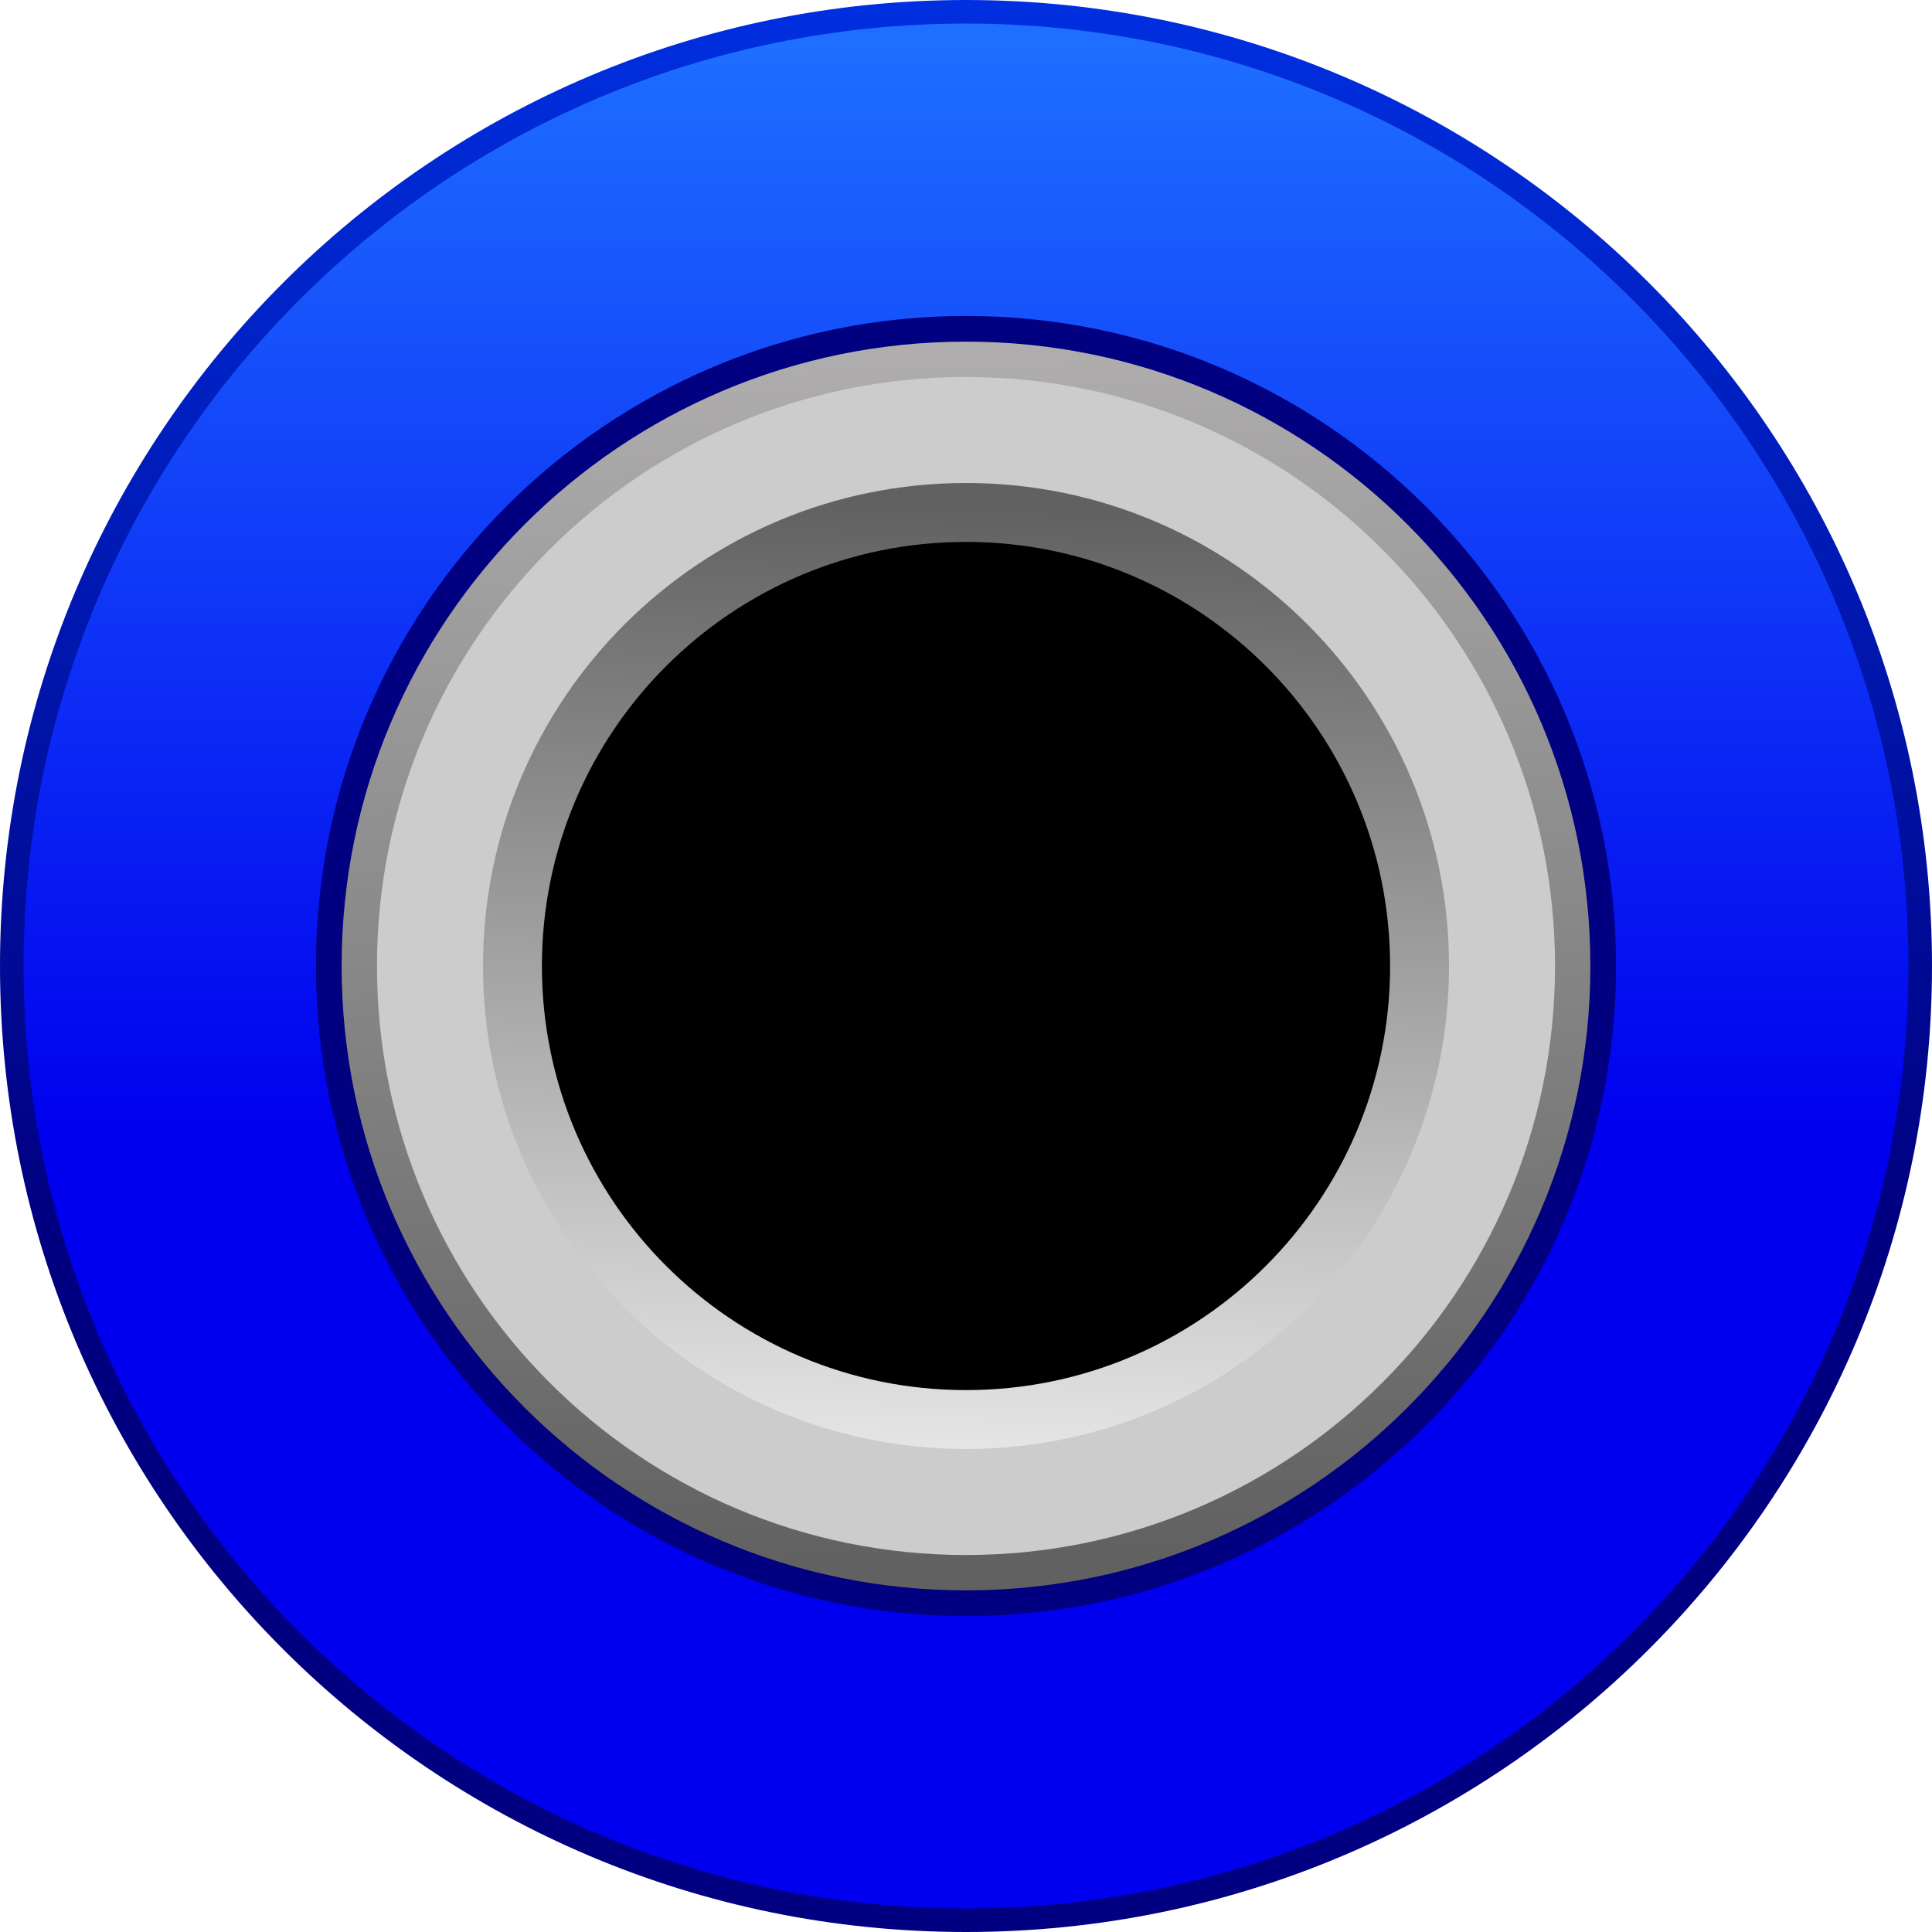
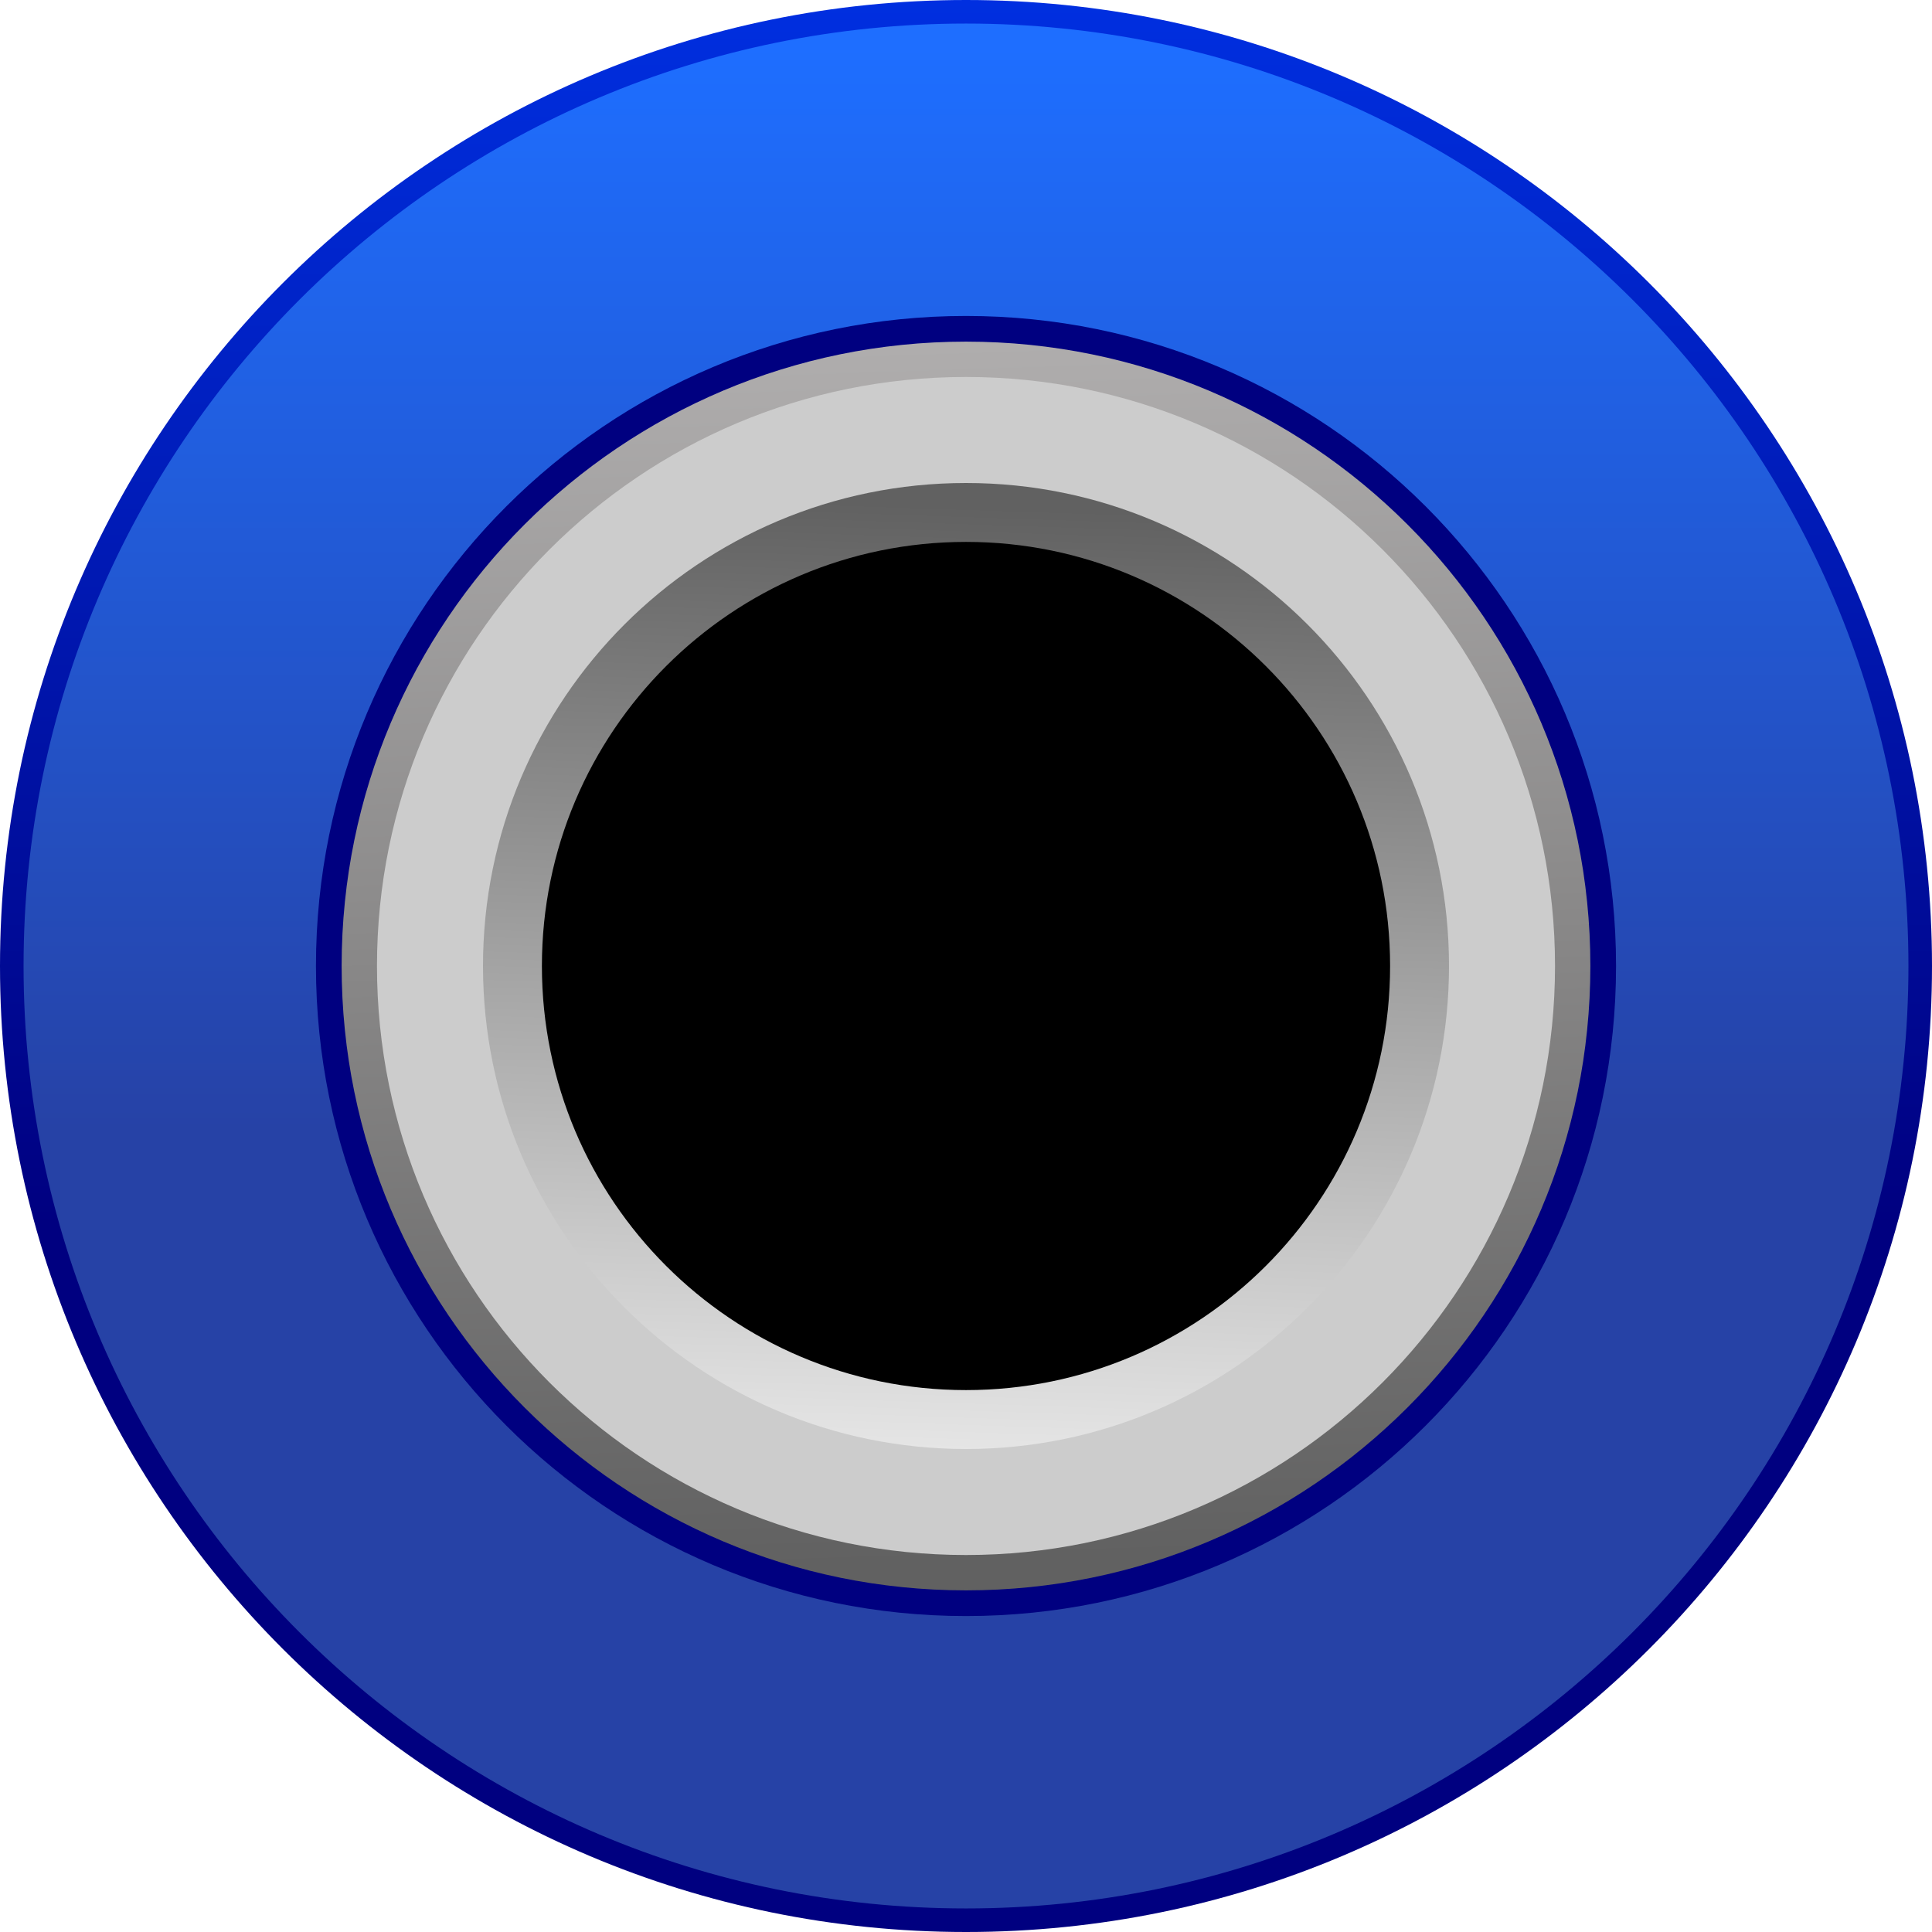
<svg xmlns="http://www.w3.org/2000/svg" xmlns:xlink="http://www.w3.org/1999/xlink" width="8.2mm" height="8.2mm" viewBox="0 0 8.2 8.2" version="1.1" id="svg826">
  <defs id="defs820">
    <linearGradient id="linearGradient852">
-       <stop style="stop-color:#0000ee;stop-opacity:1" offset="0" id="stop848" />
+       <stop style="stop-color:#2642a6;stop-opacity:1" offset="0" id="stop848" />
      <stop style="stop-color:#1e6eff;stop-opacity:1" offset="1" id="stop850" />
    </linearGradient>
    <linearGradient id="linearGradient836">
      <stop style="stop-color:#000080;stop-opacity:1;" offset="0" id="stop832" />
      <stop style="stop-color:#002fe0;stop-opacity:1" offset="1" id="stop834" />
    </linearGradient>
    <linearGradient xlink:href="#linearGradient866" id="linearGradient874" gradientUnits="userSpaceOnUse" x1="4.2" y1="290" x2="4" y2="296" gradientTransform="matrix(0.8688525,0,0,0.8688525,0.5376992,-547.387)" />
    <linearGradient id="linearGradient866">
      <stop style="stop-color:#616161;stop-opacity:1" offset="0" id="stop862" />
      <stop style="stop-color:#b0aeae;stop-opacity:1" offset="1" id="stop864" />
    </linearGradient>
    <linearGradient xlink:href="#linearGradient892" id="linearGradient894" x1="4" y1="290.4" x2="4" y2="295.4" gradientUnits="userSpaceOnUse" gradientTransform="matrix(0.9615385,0,0,0.9615385,0.1576853,11.26539)" />
    <linearGradient id="linearGradient892">
      <stop style="stop-color:#cccccc;stop-opacity:1;" offset="0" id="stop888" />
      <stop style="stop-color:#cccccc;stop-opacity:1" offset="1" id="stop890" />
    </linearGradient>
    <linearGradient xlink:href="#linearGradient886" id="linearGradient880" gradientUnits="userSpaceOnUse" x1="4.2" y1="290" x2="4" y2="296" gradientTransform="matrix(0.6721311,0,0,0.6721311,1.344258,96.03298)" />
    <linearGradient id="linearGradient886">
      <stop id="stop882" offset="0" style="stop-color:#616161;stop-opacity:1" />
      <stop id="stop884" offset="1" style="stop-color:#e6e6e6;stop-opacity:1" />
    </linearGradient>
    <linearGradient xlink:href="#linearGradient836" id="linearGradient838" x1="-2.6" y1="294" x2="-2.6" y2="288.8" gradientUnits="userSpaceOnUse" gradientTransform="translate(6.879167,6.0081482e-6)" />
    <linearGradient xlink:href="#linearGradient852" id="linearGradient854" x1="4.2" y1="293.6" x2="4.2" y2="289" gradientUnits="userSpaceOnUse" />
  </defs>
  <g id="layer1" transform="translate(0,-288.8)">
    <circle r="4.1" cy="292.9" cx="4.1" id="circle4162" style="opacity:1;fill:url(#linearGradient838);fill-opacity:1;stroke:none;stroke-width:0.205;stroke-linecap:square;stroke-linejoin:round;stroke-miterlimit:4;stroke-dasharray:none;stroke-dashoffset:0;stroke-opacity:1;paint-order:markers fill stroke" />
    <circle r="4" cy="292.9" cx="4.1" id="circle4156" style="opacity:1;fill:url(#linearGradient854);fill-opacity:1;stroke:none;stroke-width:0.2;stroke-linecap:square;stroke-linejoin:round;stroke-miterlimit:4;stroke-dasharray:none;stroke-dashoffset:0;stroke-opacity:1;paint-order:markers fill stroke" />
    <circle r="2.67" cy="292.9" cx="4.1" id="circle4158" style="opacity:1;fill:#b3b3b3;fill-opacity:1;stroke:#000080;stroke-width:0.178;stroke-linecap:square;stroke-linejoin:round;stroke-miterlimit:4;stroke-dasharray:none;stroke-dashoffset:0;stroke-opacity:1;paint-order:markers fill stroke" />
    <circle r="2.65" cy="-292.9" cx="4.1" id="circle872" style="opacity:1;fill:url(#linearGradient874);fill-opacity:1;stroke:none;stroke-width:0.177;stroke-linecap:square;stroke-linejoin:round;stroke-miterlimit:4;stroke-dasharray:none;stroke-dashoffset:0;stroke-opacity:1;paint-order:markers fill stroke" transform="scale(1,-1)" />
    <circle style="opacity:1;fill:url(#linearGradient894);fill-opacity:1;stroke:none;stroke-width:0.278;stroke-linecap:square;stroke-linejoin:round;stroke-miterlimit:4;stroke-dasharray:none;stroke-dashoffset:0;stroke-opacity:1;paint-order:markers fill stroke" id="path5092" cx="4.1" cy="292.9" r="2.5" />
    <circle r="2.05" cy="292.9" cx="4.1" id="circle878" style="opacity:1;fill:url(#linearGradient880);fill-opacity:1;stroke:none;stroke-width:0.137;stroke-linecap:square;stroke-linejoin:round;stroke-miterlimit:4;stroke-dasharray:none;stroke-dashoffset:0;stroke-opacity:1;paint-order:markers fill stroke" />
    <circle r="1.8" cy="292.9" cx="4.1" id="circle870" style="opacity:1;fill:#000000;fill-opacity:1;stroke:none;stroke-width:0.2;stroke-linecap:square;stroke-linejoin:round;stroke-miterlimit:4;stroke-dasharray:none;stroke-dashoffset:0;stroke-opacity:1;paint-order:markers fill stroke" />
  </g>
</svg>
